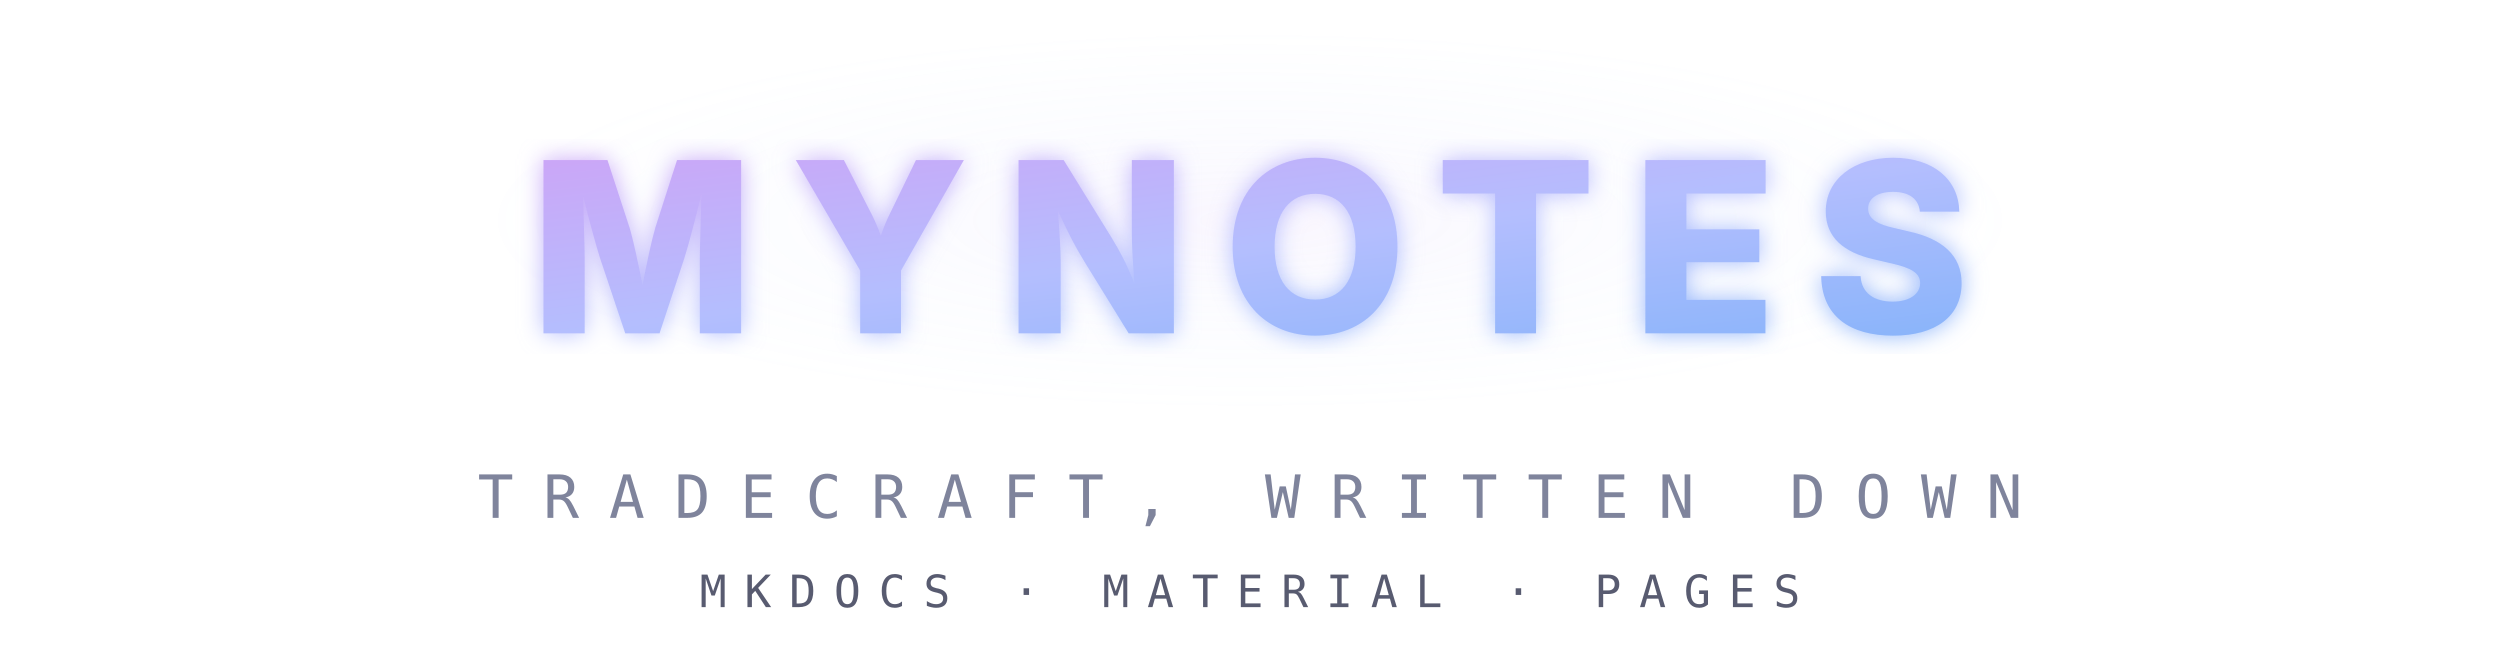
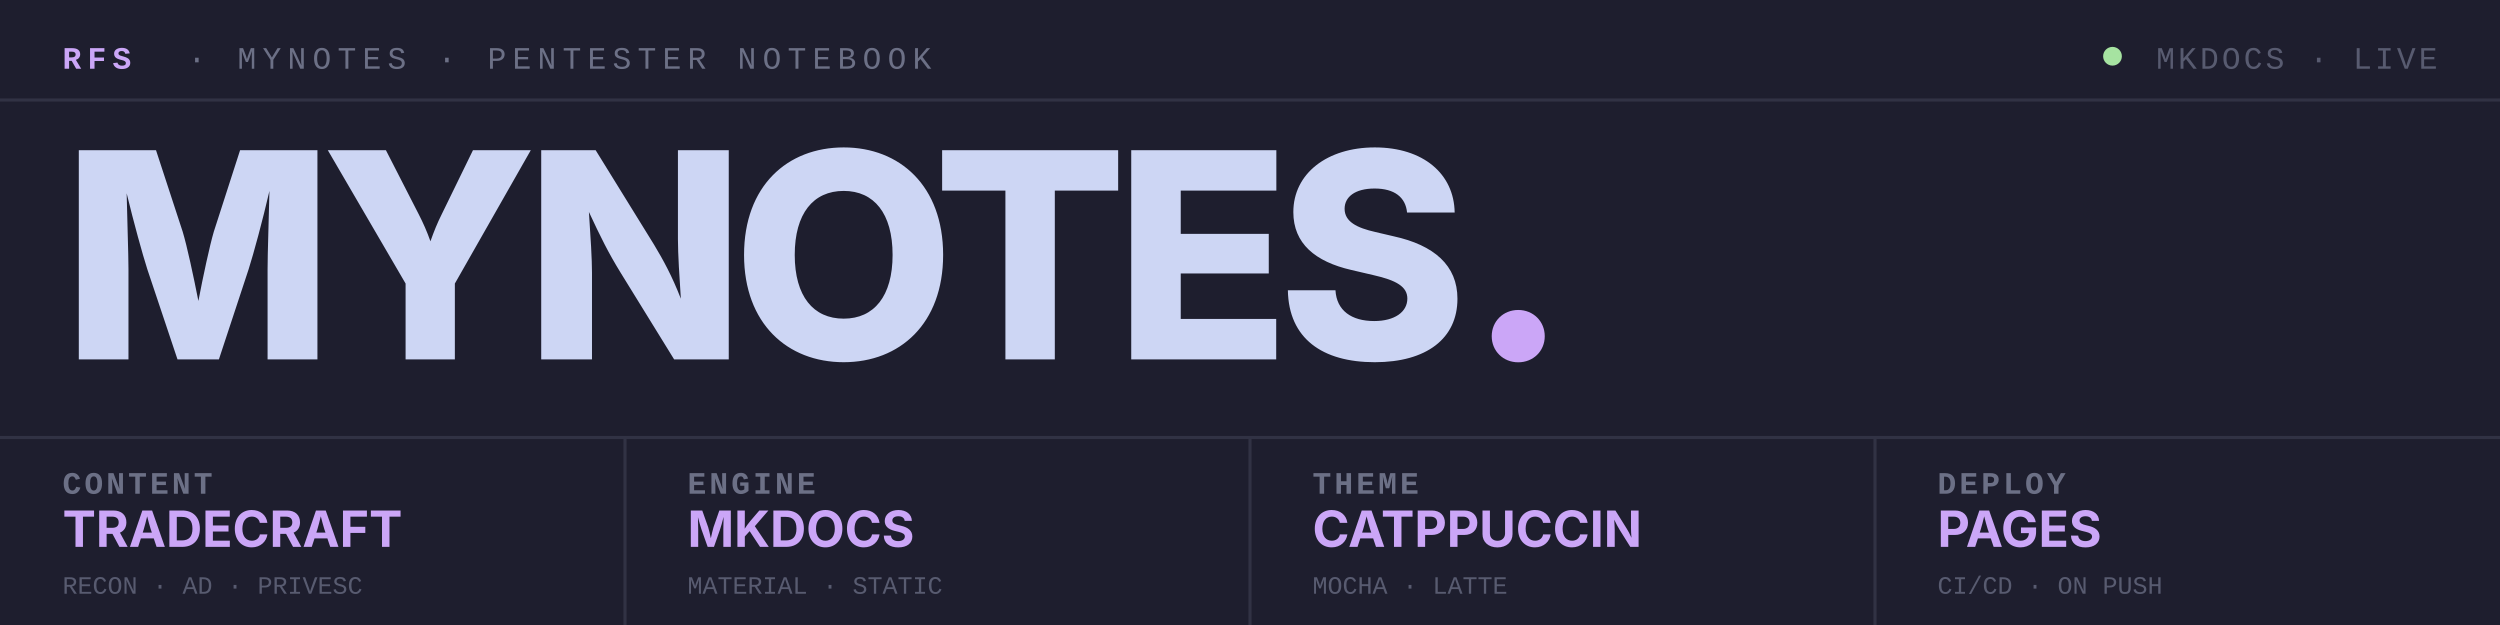
- <svg xmlns="http://www.w3.org/2000/svg" viewBox="0 0 420 110" fill="none">
-   <defs>
-     <linearGradient id="grad" x1="0%" y1="0%" x2="100%" y2="100%">
-       <stop offset="0%" stop-color="#cba6f7" />
-       <stop offset="50%" stop-color="#b4befe" />
-       <stop offset="100%" stop-color="#89b4fa" />
-     </linearGradient>
-     <radialGradient id="glow" cx="50%" cy="40%" r="40%">
-       <stop offset="0%" stop-color="#cba6f7" stop-opacity="0.1" />
-       <stop offset="50%" stop-color="#b4befe" stop-opacity="0.04" />
-       <stop offset="100%" stop-color="#89b4fa" stop-opacity="0" />
-     </radialGradient>
-     <filter id="textglow">
-       <feGaussianBlur in="SourceGraphic" stdDeviation="2" result="blur" />
-       <feComposite in="SourceGraphic" in2="blur" operator="over" />
-     </filter>
-   </defs>
-   <ellipse cx="210" cy="45" rx="160" ry="40" fill="url(#glow)" />
-   <text x="210" y="56" text-anchor="middle" font-family="'Inter', 'SF Pro Display', 'Segoe UI', 'Helvetica Neue', Arial, sans-serif" font-size="40" font-weight="800" fill="url(#grad)" letter-spacing="6" filter="url(#textglow)">MYNOTES</text>
-   <line x1="110" y1="72" x2="310" y2="72" stroke="url(#grad)" stroke-width="0.6" opacity="0.2" />
-   <text x="210" y="87" text-anchor="middle" font-family="'JetBrains Mono', 'SF Mono', 'Fira Code', 'Cascadia Code', monospace" font-size="10" font-weight="400" fill="#7f849c" letter-spacing="5">TRADECRAFT, WRITTEN DOWN</text>
-   <text x="210" y="102" text-anchor="middle" font-family="'JetBrains Mono', 'SF Mono', 'Fira Code', monospace" font-size="7.5" font-weight="400" fill="#585b70" letter-spacing="3">MKDOCS · MATERIAL · PAGES</text>
+ <svg xmlns="http://www.w3.org/2000/svg" viewBox="0 0 800 200" fill="none">
+   <rect x="0" y="0" width="800" height="200" fill="#1e1e2e" />
+   <line x1="0" y1="32" x2="800" y2="32" stroke="#313244" stroke-width="1" />
+   <text x="20" y="22" font-family="'JetBrains Mono', 'Courier New', monospace" font-size="10" font-weight="700" fill="#cba6f7" letter-spacing="2">RFS</text>
+   <text x="60" y="22" font-family="'JetBrains Mono', 'Courier New', monospace" font-size="10" font-weight="400" fill="#6c7086" letter-spacing="2">·  MYNOTES  ·  PENTESTER NOTEBOOK</text>
+   <circle cx="676" cy="18" r="3" fill="#a6e3a1" />
+   <text x="780" y="22" text-anchor="end" font-family="'JetBrains Mono', 'Courier New', monospace" font-size="10" font-weight="400" fill="#585b70" letter-spacing="1">MKDOCS · LIVE</text>
+   <text x="20" y="115" font-family="'Inter', 'Helvetica Neue', Arial, sans-serif" font-size="92" font-weight="800" fill="#cdd6f4" letter-spacing="-4">MYNOTES<tspan fill="#cba6f7">.</tspan>
+   </text>
+   <line x1="0" y1="140" x2="800" y2="140" stroke="#313244" stroke-width="1" />
+   <line x1="200" y1="140" x2="200" y2="200" stroke="#313244" stroke-width="1" />
+   <line x1="400" y1="140" x2="400" y2="200" stroke="#313244" stroke-width="1" />
+   <line x1="600" y1="140" x2="600" y2="200" stroke="#313244" stroke-width="1" />
+   <text x="20" y="158" font-family="'JetBrains Mono', 'Courier New', monospace" font-size="10" font-weight="600" fill="#6c7086" letter-spacing="1">CONTENT</text>
+   <text x="20" y="175" font-family="'Inter', 'Helvetica Neue', Arial, sans-serif" font-size="16" font-weight="700" fill="#cba6f7" letter-spacing="0">TRADECRAFT</text>
+   <text x="20" y="190" font-family="'JetBrains Mono', 'Courier New', monospace" font-size="8" fill="#585b70" letter-spacing="0">RECON · AD · PRIVESC</text>
+   <text x="220" y="158" font-family="'JetBrains Mono', 'Courier New', monospace" font-size="10" font-weight="600" fill="#6c7086" letter-spacing="1">ENGINE</text>
+   <text x="220" y="175" font-family="'Inter', 'Helvetica Neue', Arial, sans-serif" font-size="16" font-weight="700" fill="#cba6f7" letter-spacing="0">MKDOCS</text>
+   <text x="220" y="190" font-family="'JetBrains Mono', 'Courier New', monospace" font-size="8" fill="#585b70" letter-spacing="0">MATERIAL · STATIC</text>
+   <text x="420" y="158" font-family="'JetBrains Mono', 'Courier New', monospace" font-size="10" font-weight="600" fill="#6c7086" letter-spacing="1">THEME</text>
+   <text x="420" y="175" font-family="'Inter', 'Helvetica Neue', Arial, sans-serif" font-size="16" font-weight="700" fill="#cba6f7" letter-spacing="0">CATPPUCCIN</text>
+   <text x="420" y="190" font-family="'JetBrains Mono', 'Courier New', monospace" font-size="8" fill="#585b70" letter-spacing="0">MOCHA · LATTE</text>
+   <text x="620" y="158" font-family="'JetBrains Mono', 'Courier New', monospace" font-size="10" font-weight="600" fill="#6c7086" letter-spacing="1">DEPLOY</text>
+   <text x="620" y="175" font-family="'Inter', 'Helvetica Neue', Arial, sans-serif" font-size="16" font-weight="700" fill="#cba6f7" letter-spacing="0">PAGES</text>
+   <text x="620" y="190" font-family="'JetBrains Mono', 'Courier New', monospace" font-size="8" fill="#585b70" letter-spacing="0">CI/CD · ON PUSH</text>
</svg>
